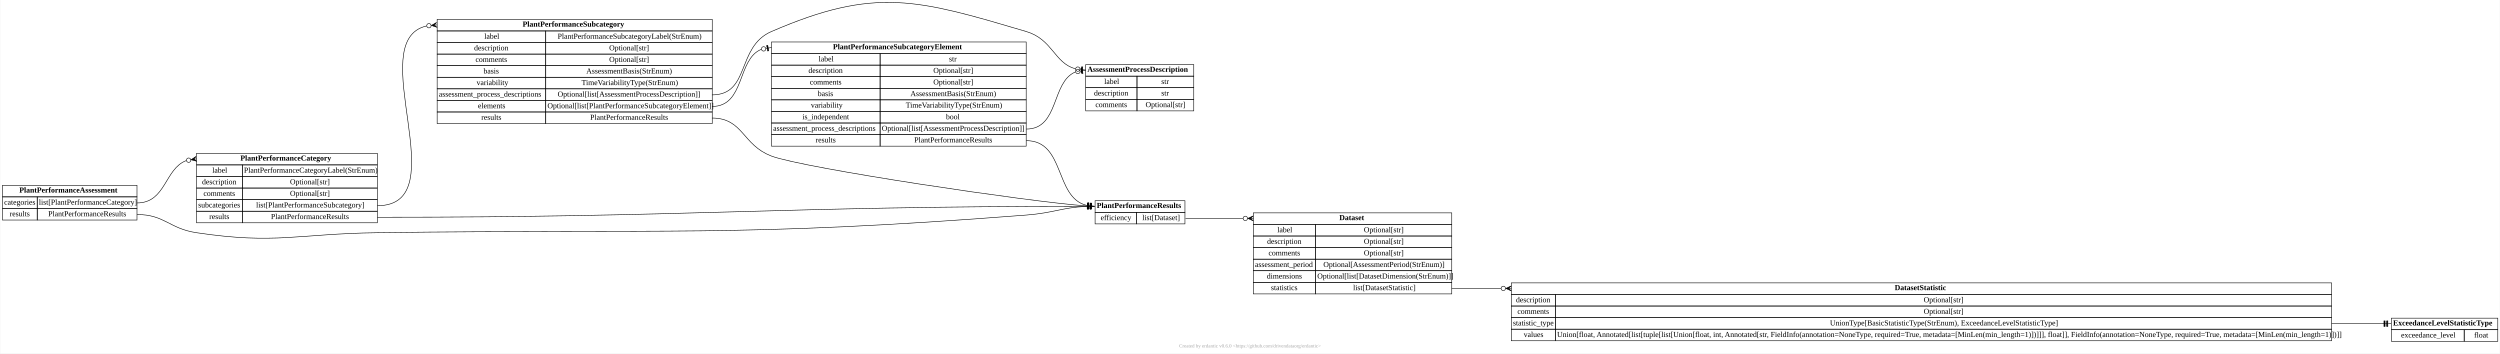
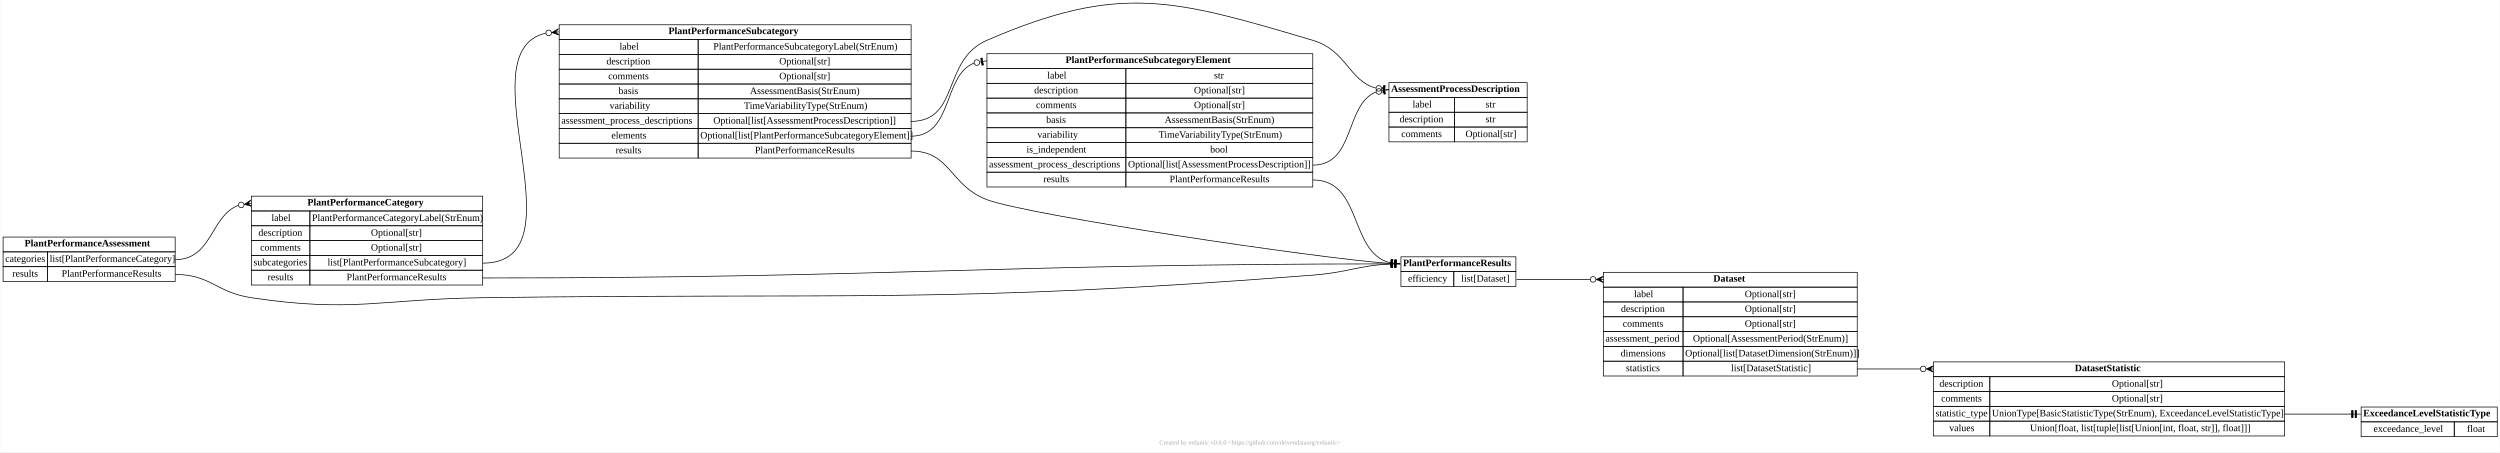
- <svg xmlns="http://www.w3.org/2000/svg" xmlns:xlink="http://www.w3.org/1999/xlink" width="4534pt" height="641pt" viewBox="0.00 0.00 4534.00 641.14">
+ <svg xmlns="http://www.w3.org/2000/svg" xmlns:xlink="http://www.w3.org/1999/xlink" width="3544pt" height="641pt" viewBox="0.00 0.00 3544.00 641.14">
  <g id="graph0" class="graph" transform="scale(1 1) rotate(0) translate(4 637.14)">
-     <polygon fill="white" stroke="none" points="-4,4 -4,-637.14 4530,-637.14 4530,4 -4,4" />
-     <text text-anchor="middle" x="2263" y="-6.8" font-family="Times New Roman,serif" font-size="9.00" fill="#a8a8a8">Created by erdantic v0.6.0 &lt;https://github.com/drivendataorg/erdantic&gt;</text>
+     <polygon fill="white" stroke="none" points="-4,4 -4,-637.14 3540,-637.14 3540,4 -4,4" />
+     <text text-anchor="middle" x="1768" y="-6.8" font-family="Times New Roman,serif" font-size="9.00" fill="#a8a8a8">Created by erdantic v0.6.0 &lt;https://github.com/drivendataorg/erdantic&gt;</text>
    <g id="node1" class="node">
      <g id="a_node1">
        <a xlink:title="eya_def_tools.data_models.dataset.Dataset&#10;&#10;Collection of labelled data for one specific quantity.&#10;&#10;The data is labelled by specifying dimensions and including&#10;coordinates along the dimensions for each data value.&#10;&#10;Attributes:&#10;    label (Optional[str]): Optional label of the dataset, which should not be empty if the field is included. Default is None.&#10;    description (Optional[str]): Optional description of the dataset, which should not be empty if the field is included. Default is None.&#10;    comments (Optional[str]): Optional comments on the dataset, which should not be empty if the field is included. Default is None.&#10;    assessment_period (Optional[AssessmentPeriod(StrEnum)]): Optional period of or in time that has been assessed and for which the dataset is applicable. This field is to be included only when relevant. Default is None.&#10;    dimensions (Optional[list[DatasetDimension(StrEnum)]]): Dimensions along which the dataset is binned. All statistics within the same dataset object must have the same dimensions. The dimensions must correspond to and be listed in the same order as the coordinates for the values of all statistics. A dataset without dimensions can only have a single value for each statistic. Default is None.&#10;    statistics (list[DatasetStatistic]): List of dataset statistic objects that each include data values for a specific statistic type. For example, there may be two statistics, one for mean values and one for standard deviation values.&#10;">
          <polygon fill="none" stroke="black" points="2269,-230 2269,-251 2629,-251 2629,-230 2269,-230" />
          <text text-anchor="start" x="2425" y="-237.8" font-family="Times New Roman,serif" font-weight="bold" font-size="14.00">Dataset</text>
          <polygon fill="none" stroke="black" points="2269,-209 2269,-230 2382,-230 2382,-209 2269,-209" />
          <text text-anchor="start" x="2312.5" y="-215.8" font-family="Times New Roman,serif" font-size="14.00">label</text>
          <polygon fill="none" stroke="black" points="2382,-209 2382,-230 2629,-230 2629,-209 2382,-209" />
          <text text-anchor="start" x="2469.5" y="-215.8" font-family="Times New Roman,serif" font-size="14.00">Optional[str]</text>
          <polygon fill="none" stroke="black" points="2269,-188 2269,-209 2382,-209 2382,-188 2269,-188" />
          <text text-anchor="start" x="2294" y="-194.8" font-family="Times New Roman,serif" font-size="14.00">description</text>
          <polygon fill="none" stroke="black" points="2382,-188 2382,-209 2629,-209 2629,-188 2382,-188" />
          <text text-anchor="start" x="2469.5" y="-194.8" font-family="Times New Roman,serif" font-size="14.00">Optional[str]</text>
          <polygon fill="none" stroke="black" points="2269,-167 2269,-188 2382,-188 2382,-167 2269,-167" />
          <text text-anchor="start" x="2296.5" y="-173.8" font-family="Times New Roman,serif" font-size="14.00">comments</text>
          <polygon fill="none" stroke="black" points="2382,-167 2382,-188 2629,-188 2629,-167 2382,-167" />
          <text text-anchor="start" x="2469.5" y="-173.8" font-family="Times New Roman,serif" font-size="14.00">Optional[str]</text>
          <polygon fill="none" stroke="black" points="2269,-146 2269,-167 2382,-167 2382,-146 2269,-146" />
          <text text-anchor="start" x="2272" y="-152.8" font-family="Times New Roman,serif" font-size="14.00">assessment_period</text>
          <polygon fill="none" stroke="black" points="2382,-146 2382,-167 2629,-167 2629,-146 2382,-146" />
          <text text-anchor="start" x="2396" y="-152.8" font-family="Times New Roman,serif" font-size="14.00">Optional[AssessmentPeriod(StrEnum)]</text>
          <polygon fill="none" stroke="black" points="2269,-125 2269,-146 2382,-146 2382,-125 2269,-125" />
          <text text-anchor="start" x="2293.5" y="-131.8" font-family="Times New Roman,serif" font-size="14.00">dimensions</text>
          <polygon fill="none" stroke="black" points="2382,-125 2382,-146 2629,-146 2629,-125 2382,-125" />
          <text text-anchor="start" x="2385" y="-131.8" font-family="Times New Roman,serif" font-size="14.00">Optional[list[DatasetDimension(StrEnum)]]</text>
          <polygon fill="none" stroke="black" points="2269,-104 2269,-125 2382,-125 2382,-104 2269,-104" />
          <text text-anchor="start" x="2301" y="-110.8" font-family="Times New Roman,serif" font-size="14.00">statistics</text>
          <polygon fill="none" stroke="black" points="2382,-104 2382,-125 2629,-125 2629,-104 2382,-104" />
          <text text-anchor="start" x="2450" y="-110.8" font-family="Times New Roman,serif" font-size="14.00">list[DatasetStatistic]</text>
        </a>
      </g>
    </g>
    <g id="node2" class="node">
      <g id="a_node2">
-         <a xlink:title="eya_def_tools.data_models.dataset.DatasetStatistic&#10;&#10;Dataset values for one specific statistic type.&#10;&#10;Attributes:&#10;    description (Optional[str]): Optional description of the dataset statistic, which should not be empty if the field is included. Default is None.&#10;    comments (Optional[str]): Optional comments on the dataset statistic, which should not be empty if the field is included. Default is None.&#10;    statistic_type (UnionType[BasicStatisticType(StrEnum), ExceedanceLevelStatisticType]): Type of statistic that the component of the dataset contains. All values must correspond to this statistic.&#10;    values (Union[float, Annotated[list[tuple[list[Union[float, int, Annotated[str, FieldInfo(annotation=NoneType, required=True, metadata=[MinLen(min_length=1)])]]], float]], FieldInfo(annotation=NoneType, required=True, metadata=[MinLen(min_length=1)])]]): Dataset value(s) as a single number or  one or more values at coordinates. If more than one value is included the values must be represented together with coordinates. A single value can be included either with or without coordinates. The coordinates must correspond to and be listed the same order as the dimensions specified for the dataset.&#10;">
-           <polygon fill="none" stroke="black" points="2737,-103 2737,-124 4225,-124 4225,-103 2737,-103" />
-           <text text-anchor="start" x="3432.5" y="-110.8" font-family="Times New Roman,serif" font-weight="bold" font-size="14.00">DatasetStatistic</text>
+         <a xlink:title="eya_def_tools.data_models.dataset.DatasetStatistic&#10;&#10;Dataset values for one specific statistic type.&#10;&#10;Attributes:&#10;    description (Optional[str]): Optional description of the dataset statistic, which should not be empty if the field is included. Default is None.&#10;    comments (Optional[str]): Optional comments on the dataset statistic, which should not be empty if the field is included. Default is None.&#10;    statistic_type (UnionType[BasicStatisticType(StrEnum), ExceedanceLevelStatisticType]): Type of statistic that the component of the dataset contains. All values must correspond to this statistic.&#10;    values (Union[float, list[tuple[list[Union[int, float, str]], float]]]): Dataset value(s) as a single number or one or more values at coordinates. If more than one value is included the values must be represented together with coordinates. A single value can be included either with or without coordinates. The coordinates must correspond to and be listed the same order as the dimensions specified for the dataset.&#10;">
+           <polygon fill="none" stroke="black" points="2737,-103 2737,-124 3235,-124 3235,-103 2737,-103" />
+           <text text-anchor="start" x="2937.5" y="-110.8" font-family="Times New Roman,serif" font-weight="bold" font-size="14.00">DatasetStatistic</text>
          <polygon fill="none" stroke="black" points="2737,-82 2737,-103 2817,-103 2817,-82 2737,-82" />
          <text text-anchor="start" x="2745.5" y="-88.8" font-family="Times New Roman,serif" font-size="14.00">description</text>
-           <polygon fill="none" stroke="black" points="2817,-82 2817,-103 4225,-103 4225,-82 2817,-82" />
-           <text text-anchor="start" x="3485" y="-88.8" font-family="Times New Roman,serif" font-size="14.00">Optional[str]</text>
+           <polygon fill="none" stroke="black" points="2817,-82 2817,-103 3235,-103 3235,-82 2817,-82" />
+           <text text-anchor="start" x="2990" y="-88.8" font-family="Times New Roman,serif" font-size="14.00">Optional[str]</text>
          <polygon fill="none" stroke="black" points="2737,-61 2737,-82 2817,-82 2817,-61 2737,-61" />
          <text text-anchor="start" x="2748" y="-67.8" font-family="Times New Roman,serif" font-size="14.00">comments</text>
-           <polygon fill="none" stroke="black" points="2817,-61 2817,-82 4225,-82 4225,-61 2817,-61" />
-           <text text-anchor="start" x="3485" y="-67.8" font-family="Times New Roman,serif" font-size="14.00">Optional[str]</text>
+           <polygon fill="none" stroke="black" points="2817,-61 2817,-82 3235,-82 3235,-61 2817,-61" />
+           <text text-anchor="start" x="2990" y="-67.8" font-family="Times New Roman,serif" font-size="14.00">Optional[str]</text>
          <polygon fill="none" stroke="black" points="2737,-40 2737,-61 2817,-61 2817,-40 2737,-40" />
          <text text-anchor="start" x="2740" y="-46.8" font-family="Times New Roman,serif" font-size="14.00">statistic_type</text>
-           <polygon fill="none" stroke="black" points="2817,-40 2817,-61 4225,-61 4225,-40 2817,-40" />
-           <text text-anchor="start" x="3315" y="-46.8" font-family="Times New Roman,serif" font-size="14.00">UnionType[BasicStatisticType(StrEnum), ExceedanceLevelStatisticType]</text>
+           <polygon fill="none" stroke="black" points="2817,-40 2817,-61 3235,-61 3235,-40 2817,-40" />
+           <text text-anchor="start" x="2820" y="-46.8" font-family="Times New Roman,serif" font-size="14.00">UnionType[BasicStatisticType(StrEnum), ExceedanceLevelStatisticType]</text>
          <polygon fill="none" stroke="black" points="2737,-19 2737,-40 2817,-40 2817,-19 2737,-19" />
          <text text-anchor="start" x="2759.5" y="-25.8" font-family="Times New Roman,serif" font-size="14.00">values</text>
-           <polygon fill="none" stroke="black" points="2817,-19 2817,-40 4225,-40 4225,-19 2817,-19" />
-           <text text-anchor="start" x="2820" y="-25.8" font-family="Times New Roman,serif" font-size="14.00">Union[float, Annotated[list[tuple[list[Union[float, int, Annotated[str, FieldInfo(annotation=NoneType, required=True, metadata=[MinLen(min_length=1)])]]], float]], FieldInfo(annotation=NoneType, required=True, metadata=[MinLen(min_length=1)])]]</text>
+           <polygon fill="none" stroke="black" points="2817,-19 2817,-40 3235,-40 3235,-19 2817,-19" />
+           <text text-anchor="start" x="2874" y="-25.8" font-family="Times New Roman,serif" font-size="14.00">Union[float, list[tuple[list[Union[int, float, str]], float]]]</text>
        </a>
      </g>
    </g>
    <g id="edge1" class="edge">
      <path fill="none" stroke="black" d="M2629,-114C2670.06,-114 2684.78,-114 2718.23,-114" />
      <polygon fill="black" stroke="black" points="2727,-114 2737,-118.5 2732,-114 2737,-114 2737,-114 2737,-114 2732,-114 2737,-109.5 2727,-114 2727,-114" />
      <ellipse fill="none" stroke="black" cx="2722.5" cy="-114" rx="4" ry="4" />
    </g>
    <g id="node3" class="node">
      <g id="a_node3">
        <a xlink:title="eya_def_tools.data_models.dataset.ExceedanceLevelStatisticType&#10;&#10;Probability of exceedance level statistic type.&#10;&#10;Attributes:&#10;    exceedance_level (float): The dimensionless probability of exceedance level (i.e. probability value between 0.0 and 1.0) of the statistic.&#10;">
-           <polygon fill="none" stroke="black" points="4333.5,-39 4333.5,-60 4526.5,-60 4526.5,-39 4333.5,-39" />
-           <text text-anchor="start" x="4336.5" y="-46.8" font-family="Times New Roman,serif" font-weight="bold" font-size="14.00">ExceedanceLevelStatisticType</text>
-           <polygon fill="none" stroke="black" points="4333.5,-18 4333.5,-39 4465.5,-39 4465.5,-18 4333.5,-18" />
-           <text text-anchor="start" x="4351" y="-24.8" font-family="Times New Roman,serif" font-size="14.00">exceedance_level</text>
-           <polygon fill="none" stroke="black" points="4465.5,-18 4465.5,-39 4526.5,-39 4526.5,-18 4465.5,-18" />
-           <text text-anchor="start" x="4483.5" y="-24.8" font-family="Times New Roman,serif" font-size="14.00">float</text>
+           <polygon fill="none" stroke="black" points="3343.5,-39 3343.5,-60 3536.5,-60 3536.5,-39 3343.5,-39" />
+           <text text-anchor="start" x="3346.5" y="-46.8" font-family="Times New Roman,serif" font-weight="bold" font-size="14.00">ExceedanceLevelStatisticType</text>
+           <polygon fill="none" stroke="black" points="3343.5,-18 3343.5,-39 3475.5,-39 3475.5,-18 3343.5,-18" />
+           <text text-anchor="start" x="3361" y="-24.8" font-family="Times New Roman,serif" font-size="14.00">exceedance_level</text>
+           <polygon fill="none" stroke="black" points="3475.5,-18 3475.5,-39 3536.5,-39 3536.5,-18 3475.5,-18" />
+           <text text-anchor="start" x="3493.5" y="-24.8" font-family="Times New Roman,serif" font-size="14.00">float</text>
        </a>
      </g>
    </g>
    <g id="edge2" class="edge">
-       <path fill="none" stroke="black" d="M4225,-50C4267.75,-50 4281.94,-50 4318.45,-50" />
-       <polyline fill="none" stroke="black" points="4333,-50 4328,-50" />
-       <polygon fill="black" stroke="black" points="4327,-45 4327,-55 4325,-55 4325,-45 4327,-45" />
-       <polyline fill="none" stroke="black" points="4328,-50 4323,-50" />
-       <polygon fill="black" stroke="black" points="4322,-45 4322,-55 4320,-55 4320,-45 4322,-45" />
-       <polyline fill="none" stroke="black" points="4323,-50 4318,-50" />
+       <path fill="none" stroke="black" d="M3235,-50C3277.75,-50 3291.94,-50 3328.45,-50" />
+       <polyline fill="none" stroke="black" points="3343,-50 3338,-50" />
+       <polygon fill="black" stroke="black" points="3337,-45 3337,-55 3335,-55 3335,-45 3337,-45" />
+       <polyline fill="none" stroke="black" points="3338,-50 3333,-50" />
+       <polygon fill="black" stroke="black" points="3332,-45 3332,-55 3330,-55 3330,-45 3332,-45" />
+       <polyline fill="none" stroke="black" points="3333,-50 3328,-50" />
    </g>
    <g id="node4" class="node">
      <g id="a_node4">
        <a xlink:title="eya_def_tools.data_models.plant_performance.PlantPerformanceAssessment&#10;&#10;Plant performance loss assessment broken into categories.&#10;&#10;Attributes:&#10;    categories (list[PlantPerformanceCategory]): Plant performance loss assessment categories including results.&#10;    results (PlantPerformanceResults): Overall plant performance loss assessment results.&#10;">
          <polygon fill="none" stroke="black" points="0,-280 0,-301 244,-301 244,-280 0,-280" />
          <text text-anchor="start" x="30.5" y="-287.8" font-family="Times New Roman,serif" font-weight="bold" font-size="14.00">PlantPerformanceAssessment</text>
          <polygon fill="none" stroke="black" points="0,-259 0,-280 63,-280 63,-259 0,-259" />
          <text text-anchor="start" x="3" y="-265.8" font-family="Times New Roman,serif" font-size="14.00">categories</text>
          <polygon fill="none" stroke="black" points="63,-259 63,-280 244,-280 244,-259 63,-259" />
          <text text-anchor="start" x="66" y="-265.8" font-family="Times New Roman,serif" font-size="14.00">list[PlantPerformanceCategory]</text>
          <polygon fill="none" stroke="black" points="0,-238 0,-259 63,-259 63,-238 0,-238" />
          <text text-anchor="start" x="13" y="-244.8" font-family="Times New Roman,serif" font-size="14.00">results</text>
          <polygon fill="none" stroke="black" points="63,-238 63,-259 244,-259 244,-238 63,-238" />
          <text text-anchor="start" x="83" y="-244.8" font-family="Times New Roman,serif" font-size="14.00">PlantPerformanceResults</text>
        </a>
      </g>
    </g>
    <g id="node5" class="node">
      <g id="a_node5">
        <a xlink:title="eya_def_tools.data_models.plant_performance.PlantPerformanceCategory&#10;&#10;Plant performance loss assessment category.&#10;&#10;Attributes:&#10;    label (PlantPerformanceCategoryLabel(StrEnum)): Label of the plant performance loss category.&#10;    description (Optional[str]): Optional description of the plant performance loss category, which should not be empty if the field is included. Default is None.&#10;    comments (Optional[str]): Optional comments on the plant performance loss category, which should not be empty if the field is included. Default is None.&#10;    subcategories (list[PlantPerformanceSubcategory]): Plant performance loss assessment subcategories that fall under the category. The subcategory objects include details and results at the subcategory level.&#10;    results (PlantPerformanceResults): Plant performance assessment category results.&#10;">
          <polygon fill="none" stroke="black" points="352,-338 352,-359 680,-359 680,-338 352,-338" />
          <text text-anchor="start" x="431.5" y="-345.8" font-family="Times New Roman,serif" font-weight="bold" font-size="14.00">PlantPerformanceCategory</text>
          <polygon fill="none" stroke="black" points="352,-317 352,-338 435,-338 435,-317 352,-317" />
          <text text-anchor="start" x="380.5" y="-323.8" font-family="Times New Roman,serif" font-size="14.00">label</text>
          <polygon fill="none" stroke="black" points="435,-317 435,-338 680,-338 680,-317 435,-317" />
          <text text-anchor="start" x="438" y="-323.8" font-family="Times New Roman,serif" font-size="14.00">PlantPerformanceCategoryLabel(StrEnum)</text>
          <polygon fill="none" stroke="black" points="352,-296 352,-317 435,-317 435,-296 352,-296" />
          <text text-anchor="start" x="362" y="-302.8" font-family="Times New Roman,serif" font-size="14.00">description</text>
          <polygon fill="none" stroke="black" points="435,-296 435,-317 680,-317 680,-296 435,-296" />
          <text text-anchor="start" x="521.5" y="-302.8" font-family="Times New Roman,serif" font-size="14.00">Optional[str]</text>
          <polygon fill="none" stroke="black" points="352,-275 352,-296 435,-296 435,-275 352,-275" />
          <text text-anchor="start" x="364.5" y="-281.8" font-family="Times New Roman,serif" font-size="14.00">comments</text>
          <polygon fill="none" stroke="black" points="435,-275 435,-296 680,-296 680,-275 435,-275" />
          <text text-anchor="start" x="521.5" y="-281.8" font-family="Times New Roman,serif" font-size="14.00">Optional[str]</text>
          <polygon fill="none" stroke="black" points="352,-254 352,-275 435,-275 435,-254 352,-254" />
          <text text-anchor="start" x="355" y="-260.8" font-family="Times New Roman,serif" font-size="14.00">subcategories</text>
          <polygon fill="none" stroke="black" points="435,-254 435,-275 680,-275 680,-254 435,-254" />
          <text text-anchor="start" x="460" y="-260.8" font-family="Times New Roman,serif" font-size="14.00">list[PlantPerformanceSubcategory]</text>
          <polygon fill="none" stroke="black" points="352,-233 352,-254 435,-254 435,-233 352,-233" />
          <text text-anchor="start" x="375" y="-239.8" font-family="Times New Roman,serif" font-size="14.00">results</text>
          <polygon fill="none" stroke="black" points="435,-233 435,-254 680,-254 680,-233 435,-233" />
          <text text-anchor="start" x="487" y="-239.8" font-family="Times New Roman,serif" font-size="14.00">PlantPerformanceResults</text>
        </a>
      </g>
    </g>
    <g id="edge3" class="edge">
      <path fill="none" stroke="black" d="M244,-269C296.62,-269 293.99,-331.07 333.44,-345.86" />
      <polygon fill="black" stroke="black" points="342.14,-347.33 351.25,-353.44 347.07,-348.17 352,-349 352,-349 352,-349 347.07,-348.17 352.75,-344.56 342.14,-347.33 342.14,-347.33" />
      <ellipse fill="none" stroke="black" cx="337.7" cy="-346.58" rx="4" ry="4" />
    </g>
    <g id="node6" class="node">
      <g id="a_node6">
        <a xlink:title="eya_def_tools.data_models.plant_performance.PlantPerformanceResults&#10;&#10;Plant performance loss assessment results.&#10;&#10;Attributes:&#10;    efficiency (list[Dataset]): Dimensionless plant performance efficiency (loss factor) results.&#10;">
          <polygon fill="none" stroke="black" points="1982,-252 1982,-273 2145,-273 2145,-252 1982,-252" />
          <text text-anchor="start" x="1985" y="-259.8" font-family="Times New Roman,serif" font-weight="bold" font-size="14.00">PlantPerformanceResults</text>
          <polygon fill="none" stroke="black" points="1982,-231 1982,-252 2057,-252 2057,-231 1982,-231" />
          <text text-anchor="start" x="1992" y="-237.8" font-family="Times New Roman,serif" font-size="14.00">efficiency</text>
          <polygon fill="none" stroke="black" points="2057,-231 2057,-252 2145,-252 2145,-231 2057,-231" />
          <text text-anchor="start" x="2067.5" y="-237.8" font-family="Times New Roman,serif" font-size="14.00">list[Dataset]</text>
        </a>
      </g>
    </g>
    <g id="edge4" class="edge">
      <path fill="none" stroke="black" d="M244,-248C294.19,-248 302.36,-222.41 352,-215 496.18,-193.46 534.24,-213.02 680,-215 1203.26,-222.11 1335.28,-206.35 1857,-247 1907.1,-250.9 1922.55,-260.83 1966.14,-262.7" />
      <polyline fill="none" stroke="black" points="1981,-263 1976,-262.9" />
      <polygon fill="black" stroke="black" points="1975.1,-257.88 1974.9,-267.88 1972.9,-267.84 1973.1,-257.84 1975.1,-257.88" />
      <polyline fill="none" stroke="black" points="1976,-262.9 1971,-262.8" />
      <polygon fill="black" stroke="black" points="1970.1,-257.78 1969.9,-267.77 1967.9,-267.73 1968.11,-257.73 1970.1,-257.78" />
      <polyline fill="none" stroke="black" points="1971,-262.8 1966,-262.69" />
    </g>
    <g id="edge5" class="edge">
      <path fill="none" stroke="black" d="M680,-243C1253.35,-243 1400.21,-262.66 1966.27,-263" />
      <polyline fill="none" stroke="black" points="1981,-263 1976,-263" />
      <polygon fill="black" stroke="black" points="1975,-258 1975,-268 1973,-268 1973,-258 1975,-258" />
      <polyline fill="none" stroke="black" points="1976,-263 1971,-263" />
      <polygon fill="black" stroke="black" points="1970,-258 1970,-268 1968,-268 1968,-258 1970,-258" />
      <polyline fill="none" stroke="black" points="1971,-263 1966,-263" />
    </g>
    <g id="node7" class="node">
      <g id="a_node7">
        <a xlink:title="eya_def_tools.data_models.plant_performance.PlantPerformanceSubcategory&#10;&#10;Plant performance loss assessment subcategory.&#10;&#10;Attributes:&#10;    label (PlantPerformanceSubcategoryLabel(StrEnum)): Label of the plant performance loss subcategory.&#10;    description (Optional[str]): Optional description of the plant performance loss subcategory, which should not be empty if the field is included. Default is None.&#10;    comments (Optional[str]): Optional comments on the plant performance loss subcategory, which should not be empty if the field is included. Default is None.&#10;    basis (AssessmentBasis(StrEnum)): Basis of plant performance loss subcategory assessment. The basis describes the level of detail of the calculation or estimate used in the assessment of the subcategory.&#10;    variability (TimeVariabilityType(StrEnum)): Considered variability in the plant performance loss subcategory.&#10;    assessment_process_descriptions (Optional[list[AssessmentProcessDescription]]): Optional description of calculation processes used in the assessment of the plant performance loss subcategory. The field should not be empty if it is included. Default is None.&#10;    elements (Optional[list[PlantPerformanceSubcategoryElement]]): Optional plant performance loss assessment elements that fall under the subcategory. The element objects include details and results at the element level. A breakdown of plant performance loss subcategories into elements is optional and can be included only for a subset of the subcategories, as relevant. Whereas the categories and subcategories are fixed, the user may freely define element labels. Default is None.&#10;    results (PlantPerformanceResults): Plant performance assessment subcategory results.&#10;">
          <polygon fill="none" stroke="black" points="788.5,-581 788.5,-602 1287.5,-602 1287.5,-581 788.5,-581" />
          <text text-anchor="start" x="943.5" y="-588.8" font-family="Times New Roman,serif" font-weight="bold" font-size="14.00">PlantPerformanceSubcategory</text>
          <polygon fill="none" stroke="black" points="788.5,-560 788.5,-581 985.5,-581 985.5,-560 788.5,-560" />
          <text text-anchor="start" x="874" y="-566.8" font-family="Times New Roman,serif" font-size="14.00">label</text>
          <polygon fill="none" stroke="black" points="985.5,-560 985.5,-581 1287.5,-581 1287.5,-560 985.5,-560" />
          <text text-anchor="start" x="1007" y="-566.8" font-family="Times New Roman,serif" font-size="14.00">PlantPerformanceSubcategoryLabel(StrEnum)</text>
          <polygon fill="none" stroke="black" points="788.5,-539 788.5,-560 985.5,-560 985.5,-539 788.5,-539" />
          <text text-anchor="start" x="855.5" y="-545.8" font-family="Times New Roman,serif" font-size="14.00">description</text>
          <polygon fill="none" stroke="black" points="985.5,-539 985.5,-560 1287.5,-560 1287.5,-539 985.5,-539" />
          <text text-anchor="start" x="1100.5" y="-545.8" font-family="Times New Roman,serif" font-size="14.00">Optional[str]</text>
          <polygon fill="none" stroke="black" points="788.5,-518 788.5,-539 985.5,-539 985.5,-518 788.5,-518" />
          <text text-anchor="start" x="858" y="-524.8" font-family="Times New Roman,serif" font-size="14.00">comments</text>
          <polygon fill="none" stroke="black" points="985.5,-518 985.5,-539 1287.5,-539 1287.5,-518 985.5,-518" />
          <text text-anchor="start" x="1100.5" y="-524.8" font-family="Times New Roman,serif" font-size="14.00">Optional[str]</text>
          <polygon fill="none" stroke="black" points="788.5,-497 788.5,-518 985.5,-518 985.5,-497 788.5,-497" />
          <text text-anchor="start" x="872.5" y="-503.8" font-family="Times New Roman,serif" font-size="14.00">basis</text>
          <polygon fill="none" stroke="black" points="985.5,-497 985.5,-518 1287.5,-518 1287.5,-497 985.5,-497" />
          <text text-anchor="start" x="1059" y="-503.8" font-family="Times New Roman,serif" font-size="14.00">AssessmentBasis(StrEnum)</text>
          <polygon fill="none" stroke="black" points="788.5,-476 788.5,-497 985.5,-497 985.5,-476 788.5,-476" />
          <text text-anchor="start" x="860" y="-482.8" font-family="Times New Roman,serif" font-size="14.00">variability</text>
          <polygon fill="none" stroke="black" points="985.5,-476 985.5,-497 1287.5,-497 1287.5,-476 985.5,-476" />
          <text text-anchor="start" x="1050.5" y="-482.8" font-family="Times New Roman,serif" font-size="14.00">TimeVariabilityType(StrEnum)</text>
          <polygon fill="none" stroke="black" points="788.5,-455 788.5,-476 985.5,-476 985.5,-455 788.5,-455" />
          <text text-anchor="start" x="791.5" y="-461.8" font-family="Times New Roman,serif" font-size="14.00">assessment_process_descriptions</text>
          <polygon fill="none" stroke="black" points="985.5,-455 985.5,-476 1287.5,-476 1287.5,-455 985.5,-455" />
          <text text-anchor="start" x="1007" y="-461.8" font-family="Times New Roman,serif" font-size="14.00">Optional[list[AssessmentProcessDescription]]</text>
          <polygon fill="none" stroke="black" points="788.5,-434 788.5,-455 985.5,-455 985.5,-434 788.5,-434" />
          <text text-anchor="start" x="862.5" y="-440.8" font-family="Times New Roman,serif" font-size="14.00">elements</text>
          <polygon fill="none" stroke="black" points="985.5,-434 985.5,-455 1287.5,-455 1287.5,-434 985.5,-434" />
          <text text-anchor="start" x="988.5" y="-440.8" font-family="Times New Roman,serif" font-size="14.00">Optional[list[PlantPerformanceSubcategoryElement]]</text>
          <polygon fill="none" stroke="black" points="788.5,-413 788.5,-434 985.5,-434 985.5,-413 788.5,-413" />
          <text text-anchor="start" x="868.5" y="-419.8" font-family="Times New Roman,serif" font-size="14.00">results</text>
          <polygon fill="none" stroke="black" points="985.5,-413 985.5,-434 1287.5,-434 1287.5,-413 985.5,-413" />
          <text text-anchor="start" x="1066" y="-419.8" font-family="Times New Roman,serif" font-size="14.00">PlantPerformanceResults</text>
        </a>
      </g>
    </g>
    <g id="edge6" class="edge">
      <path fill="none" stroke="black" d="M680,-264C826.58,-264 651.69,-563.19 769.39,-590.07" />
      <polygon fill="black" stroke="black" points="778.05,-590.97 787.54,-596.48 783.03,-591.49 788,-592 788,-592 788,-592 783.03,-591.49 788.46,-587.52 778.05,-590.97 778.05,-590.97" />
      <ellipse fill="none" stroke="black" cx="773.58" cy="-590.51" rx="4" ry="4" />
    </g>
    <g id="edge7" class="edge">
      <path fill="none" stroke="black" d="M2146,-241C2193.83,-241 2210.28,-241 2250.26,-241" />
      <polygon fill="black" stroke="black" points="2259,-241 2269,-245.5 2264,-241 2269,-241 2269,-241 2269,-241 2264,-241 2269,-236.5 2259,-241 2259,-241" />
      <ellipse fill="none" stroke="black" cx="2254.5" cy="-241" rx="4" ry="4" />
    </g>
    <g id="edge8" class="edge">
      <path fill="none" stroke="black" d="M1287,-423C1343.96,-423 1341.72,-374.13 1395,-354 1453.15,-332.03 1864.45,-270.53 1966.17,-263.63" />
      <polyline fill="none" stroke="black" points="1981,-263 1976,-263.21" />
      <polygon fill="black" stroke="black" points="1974.79,-258.26 1975.22,-268.25 1973.22,-268.34 1972.79,-258.34 1974.79,-258.26" />
      <polyline fill="none" stroke="black" points="1976,-263.21 1971.01,-263.43" />
      <polygon fill="black" stroke="black" points="1969.8,-258.47 1970.22,-268.46 1968.22,-268.55 1967.8,-258.56 1969.8,-258.47" />
      <polyline fill="none" stroke="black" points="1971.01,-263.43 1966.01,-263.64" />
    </g>
    <g id="node8" class="node">
      <g id="a_node8">
        <a xlink:title="eya_def_tools.data_models.plant_performance.PlantPerformanceSubcategoryElement&#10;&#10;Plant performance loss assessment subcategory element.&#10;&#10;Attributes:&#10;    label (str): Label of the plant performance loss subcategory element.&#10;    description (Optional[str]): Optional description of the plant performance loss subcategory element, which should not be empty if the field is included. Default is None.&#10;    comments (Optional[str]): Optional comments on the plant performance loss subcategory element, which should not be empty if the field is included. Default is None.&#10;    basis (AssessmentBasis(StrEnum)): Basis of plant performance loss subcategory element assessment. The basis describes the level of detail of the calculation or estimate used in the assessment of the element.&#10;    variability (TimeVariabilityType(StrEnum)): Considered variability in the plant performance loss subcategory element.&#10;    is_independent (bool): Whether the plant performance loss subcategory element is independent of all other elements. Default is True.&#10;    assessment_process_descriptions (Optional[list[AssessmentProcessDescription]]): Description of calculation processes used in the assessment of the plant performance loss subcategory element. Default is None.&#10;    results (PlantPerformanceResults): Plant performance assessment subcategory element results.&#10;">
          <polygon fill="none" stroke="black" points="1395,-540 1395,-561 1857,-561 1857,-540 1395,-540" />
          <text text-anchor="start" x="1506.5" y="-547.8" font-family="Times New Roman,serif" font-weight="bold" font-size="14.00">PlantPerformanceSubcategoryElement</text>
          <polygon fill="none" stroke="black" points="1395,-519 1395,-540 1592,-540 1592,-519 1395,-519" />
          <text text-anchor="start" x="1480.5" y="-525.8" font-family="Times New Roman,serif" font-size="14.00">label</text>
          <polygon fill="none" stroke="black" points="1592,-519 1592,-540 1857,-540 1857,-519 1592,-519" />
          <text text-anchor="start" x="1717" y="-525.8" font-family="Times New Roman,serif" font-size="14.00">str</text>
          <polygon fill="none" stroke="black" points="1395,-498 1395,-519 1592,-519 1592,-498 1395,-498" />
          <text text-anchor="start" x="1462" y="-504.8" font-family="Times New Roman,serif" font-size="14.00">description</text>
          <polygon fill="none" stroke="black" points="1592,-498 1592,-519 1857,-519 1857,-498 1592,-498" />
          <text text-anchor="start" x="1688.5" y="-504.8" font-family="Times New Roman,serif" font-size="14.00">Optional[str]</text>
          <polygon fill="none" stroke="black" points="1395,-477 1395,-498 1592,-498 1592,-477 1395,-477" />
          <text text-anchor="start" x="1464.5" y="-483.8" font-family="Times New Roman,serif" font-size="14.00">comments</text>
          <polygon fill="none" stroke="black" points="1592,-477 1592,-498 1857,-498 1857,-477 1592,-477" />
          <text text-anchor="start" x="1688.5" y="-483.8" font-family="Times New Roman,serif" font-size="14.00">Optional[str]</text>
          <polygon fill="none" stroke="black" points="1395,-456 1395,-477 1592,-477 1592,-456 1395,-456" />
          <text text-anchor="start" x="1479" y="-462.8" font-family="Times New Roman,serif" font-size="14.00">basis</text>
          <polygon fill="none" stroke="black" points="1592,-456 1592,-477 1857,-477 1857,-456 1592,-456" />
          <text text-anchor="start" x="1647" y="-462.8" font-family="Times New Roman,serif" font-size="14.00">AssessmentBasis(StrEnum)</text>
          <polygon fill="none" stroke="black" points="1395,-435 1395,-456 1592,-456 1592,-435 1395,-435" />
          <text text-anchor="start" x="1466.5" y="-441.8" font-family="Times New Roman,serif" font-size="14.00">variability</text>
          <polygon fill="none" stroke="black" points="1592,-435 1592,-456 1857,-456 1857,-435 1592,-435" />
          <text text-anchor="start" x="1638.5" y="-441.8" font-family="Times New Roman,serif" font-size="14.00">TimeVariabilityType(StrEnum)</text>
          <polygon fill="none" stroke="black" points="1395,-414 1395,-435 1592,-435 1592,-414 1395,-414" />
          <text text-anchor="start" x="1451" y="-420.8" font-family="Times New Roman,serif" font-size="14.00">is_independent</text>
          <polygon fill="none" stroke="black" points="1592,-414 1592,-435 1857,-435 1857,-414 1592,-414" />
          <text text-anchor="start" x="1711.5" y="-420.8" font-family="Times New Roman,serif" font-size="14.00">bool</text>
          <polygon fill="none" stroke="black" points="1395,-393 1395,-414 1592,-414 1592,-393 1395,-393" />
          <text text-anchor="start" x="1398" y="-399.8" font-family="Times New Roman,serif" font-size="14.00">assessment_process_descriptions</text>
          <polygon fill="none" stroke="black" points="1592,-393 1592,-414 1857,-414 1857,-393 1592,-393" />
          <text text-anchor="start" x="1595" y="-399.8" font-family="Times New Roman,serif" font-size="14.00">Optional[list[AssessmentProcessDescription]]</text>
          <polygon fill="none" stroke="black" points="1395,-372 1395,-393 1592,-393 1592,-372 1395,-372" />
          <text text-anchor="start" x="1475" y="-378.8" font-family="Times New Roman,serif" font-size="14.00">results</text>
          <polygon fill="none" stroke="black" points="1592,-372 1592,-393 1857,-393 1857,-372 1592,-372" />
          <text text-anchor="start" x="1654" y="-378.8" font-family="Times New Roman,serif" font-size="14.00">PlantPerformanceResults</text>
        </a>
      </g>
    </g>
    <g id="edge9" class="edge">
      <path fill="none" stroke="black" d="M1287,-444C1347.44,-444 1332.1,-529.62 1376.56,-547.68" />
      <polyline fill="none" stroke="black" points="1395,-551 1390.08,-550.11" />
      <polygon fill="black" stroke="black" points="1389.98,-545.02 1388.21,-554.86 1386.24,-554.5 1388.01,-544.66 1389.98,-545.02" />
      <polyline fill="none" stroke="black" points="1390.08,-550.11 1385.16,-549.23" />
      <ellipse fill="none" stroke="black" cx="1380.73" cy="-548.43" rx="4" ry="4" />
    </g>
    <g id="node9" class="node">
      <g id="a_node9">
        <a xlink:title="eya_def_tools.data_models.process_description.AssessmentProcessDescription&#10;&#10;Description of a process used in an energy yield assessment.&#10;&#10;Attributes:&#10;    label (str): Label or name of the process or model.&#10;    description (str): Description of the assessment process or model.&#10;    comments (Optional[str]): Optional comments on the assessment process or model, which should not be empty if the field is included. Default is None.&#10;">
          <polygon fill="none" stroke="black" points="1965,-499 1965,-520 2161,-520 2161,-499 1965,-499" />
          <text text-anchor="start" x="1968" y="-506.8" font-family="Times New Roman,serif" font-weight="bold" font-size="14.00">AssessmentProcessDescription</text>
          <polygon fill="none" stroke="black" points="1965,-478 1965,-499 2058,-499 2058,-478 1965,-478" />
          <text text-anchor="start" x="1998.5" y="-484.8" font-family="Times New Roman,serif" font-size="14.00">label</text>
          <polygon fill="none" stroke="black" points="2058,-478 2058,-499 2161,-499 2161,-478 2058,-478" />
          <text text-anchor="start" x="2102" y="-484.8" font-family="Times New Roman,serif" font-size="14.00">str</text>
          <polygon fill="none" stroke="black" points="1965,-457 1965,-478 2058,-478 2058,-457 1965,-457" />
          <text text-anchor="start" x="1980" y="-463.8" font-family="Times New Roman,serif" font-size="14.00">description</text>
          <polygon fill="none" stroke="black" points="2058,-457 2058,-478 2161,-478 2161,-457 2058,-457" />
          <text text-anchor="start" x="2102" y="-463.8" font-family="Times New Roman,serif" font-size="14.00">str</text>
          <polygon fill="none" stroke="black" points="1965,-436 1965,-457 2058,-457 2058,-436 1965,-436" />
          <text text-anchor="start" x="1982.5" y="-442.8" font-family="Times New Roman,serif" font-size="14.00">comments</text>
          <polygon fill="none" stroke="black" points="2058,-436 2058,-457 2161,-457 2161,-436 2058,-436" />
          <text text-anchor="start" x="2073.5" y="-442.8" font-family="Times New Roman,serif" font-size="14.00">Optional[str]</text>
        </a>
      </g>
    </g>
    <g id="edge10" class="edge">
      <path fill="none" stroke="black" d="M1287,-465C1357.12,-465 1330.65,-552.15 1395,-580 1583.45,-661.54 1660.1,-638.23 1857,-580 1905,-565.81 1907.89,-522.86 1946.19,-512.34" />
      <polyline fill="none" stroke="black" points="1965,-510 1960.04,-510.62" />
      <polygon fill="black" stroke="black" points="1958.43,-505.78 1959.66,-515.7 1957.68,-515.95 1956.44,-506.03 1958.43,-505.78" />
      <polyline fill="none" stroke="black" points="1960.04,-510.62 1955.08,-511.24" />
      <ellipse fill="none" stroke="black" cx="1950.61" cy="-511.79" rx="4" ry="4" />
    </g>
    <g id="edge11" class="edge">
      <path fill="none" stroke="black" d="M1857,-382C1928.01,-382 1908.14,-279.15 1966.37,-264.68" />
      <polyline fill="none" stroke="black" points="1981,-263 1976.03,-263.57" />
      <polygon fill="black" stroke="black" points="1974.47,-258.72 1975.61,-268.65 1973.62,-268.88 1972.48,-258.95 1974.47,-258.72" />
      <polyline fill="none" stroke="black" points="1976.03,-263.57 1971.07,-264.14" />
      <polygon fill="black" stroke="black" points="1969.5,-259.29 1970.64,-269.22 1968.66,-269.45 1967.51,-259.52 1969.5,-259.29" />
      <polyline fill="none" stroke="black" points="1971.07,-264.14 1966.1,-264.71" />
    </g>
    <g id="edge12" class="edge">
      <path fill="none" stroke="black" d="M1857,-403C1917.44,-403 1902.1,-488.62 1946.56,-506.68" />
      <polyline fill="none" stroke="black" points="1965,-510 1960.08,-509.11" />
      <polygon fill="black" stroke="black" points="1959.98,-504.02 1958.21,-513.86 1956.24,-513.5 1958.01,-503.66 1959.98,-504.02" />
      <polyline fill="none" stroke="black" points="1960.08,-509.11 1955.16,-508.23" />
      <ellipse fill="none" stroke="black" cx="1950.73" cy="-507.43" rx="4" ry="4" />
    </g>
  </g>
</svg>
